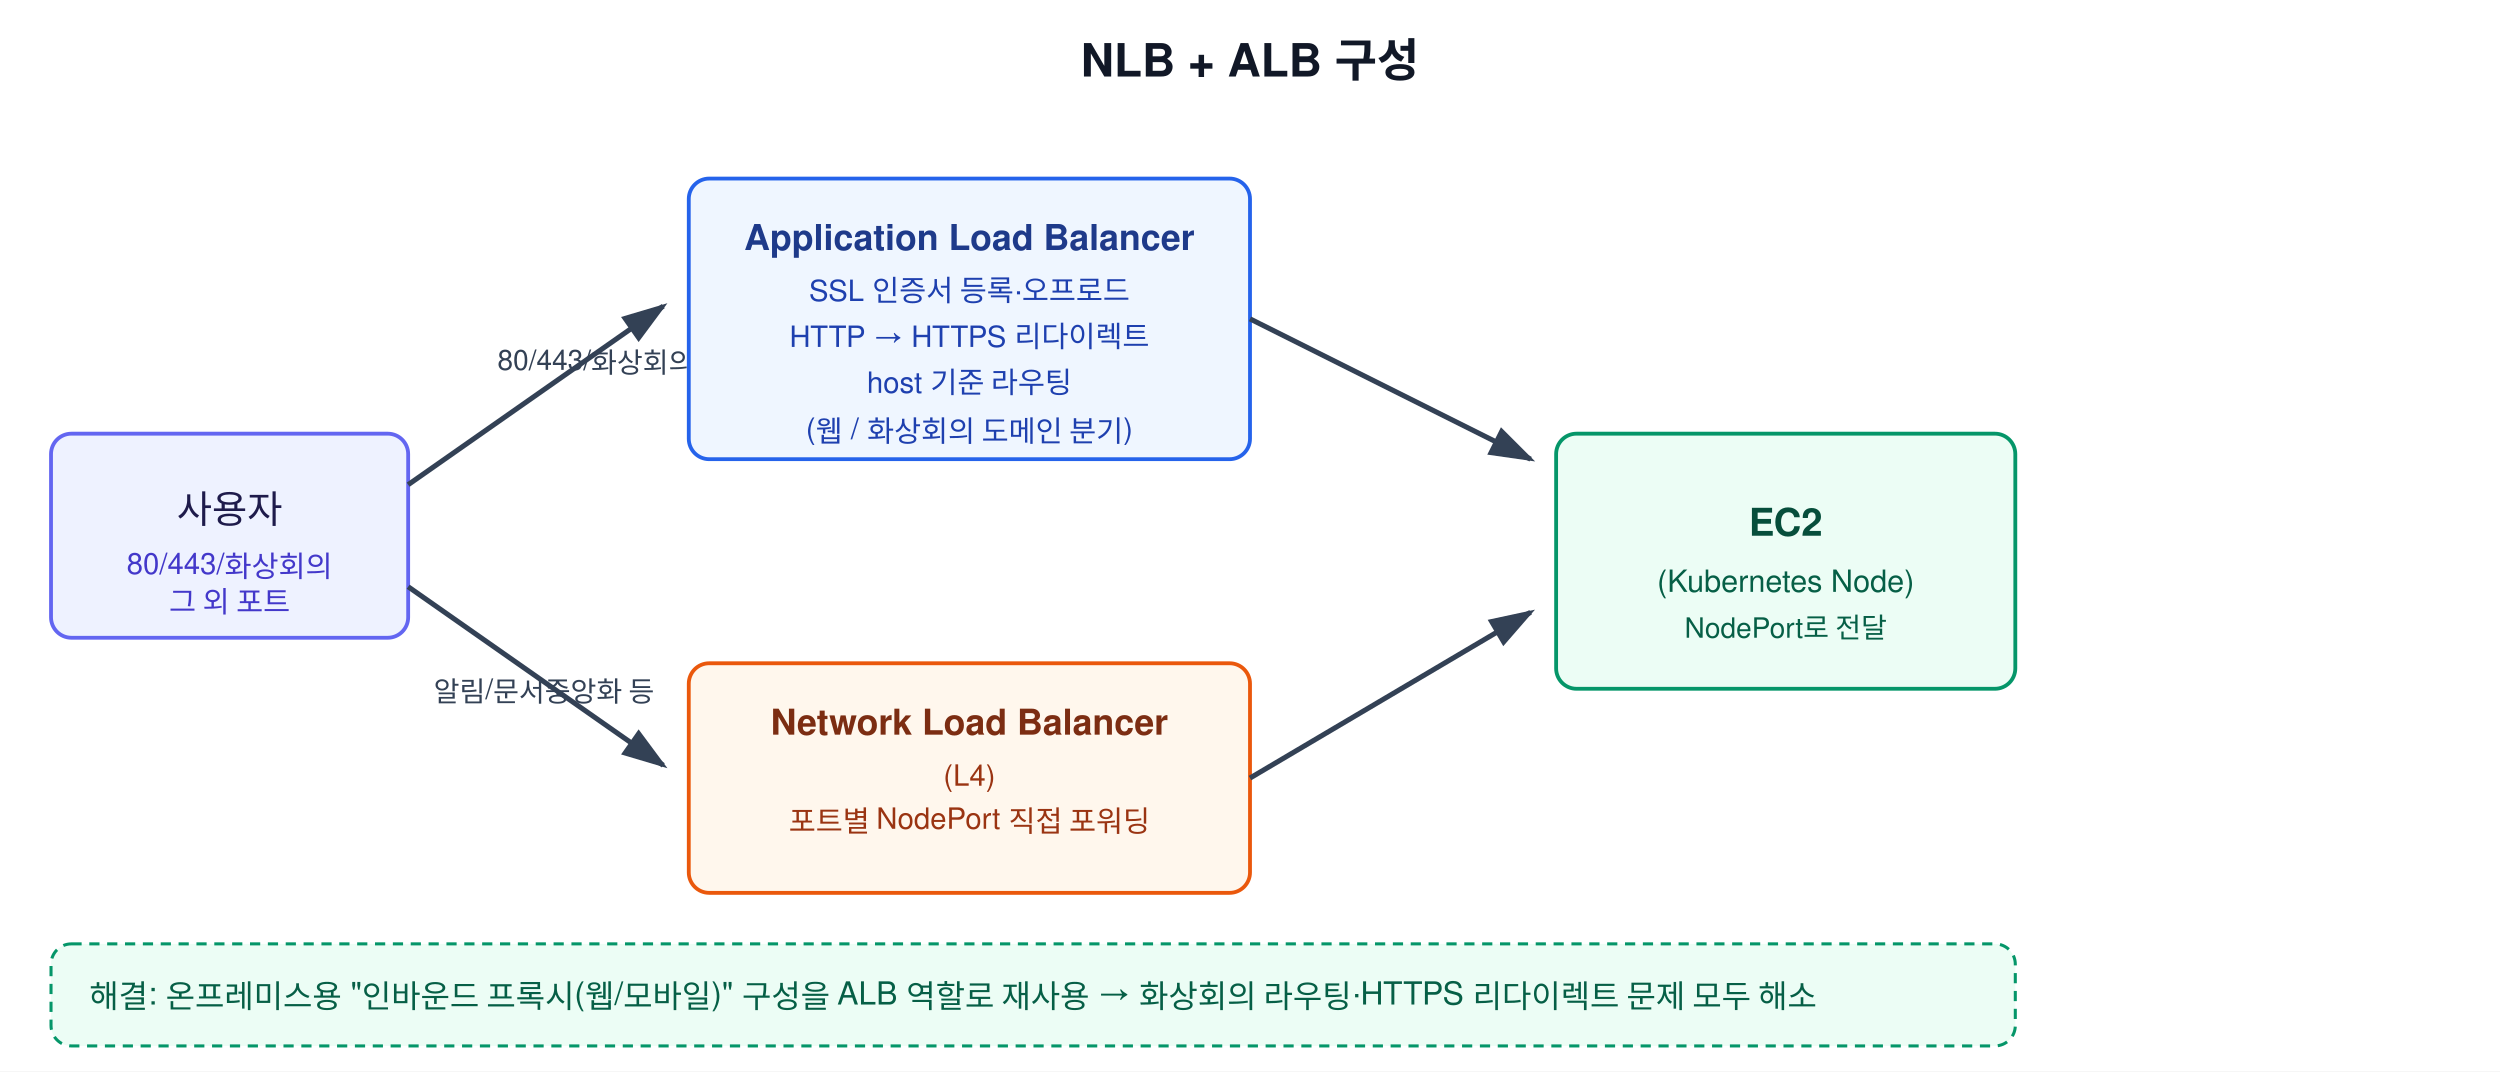
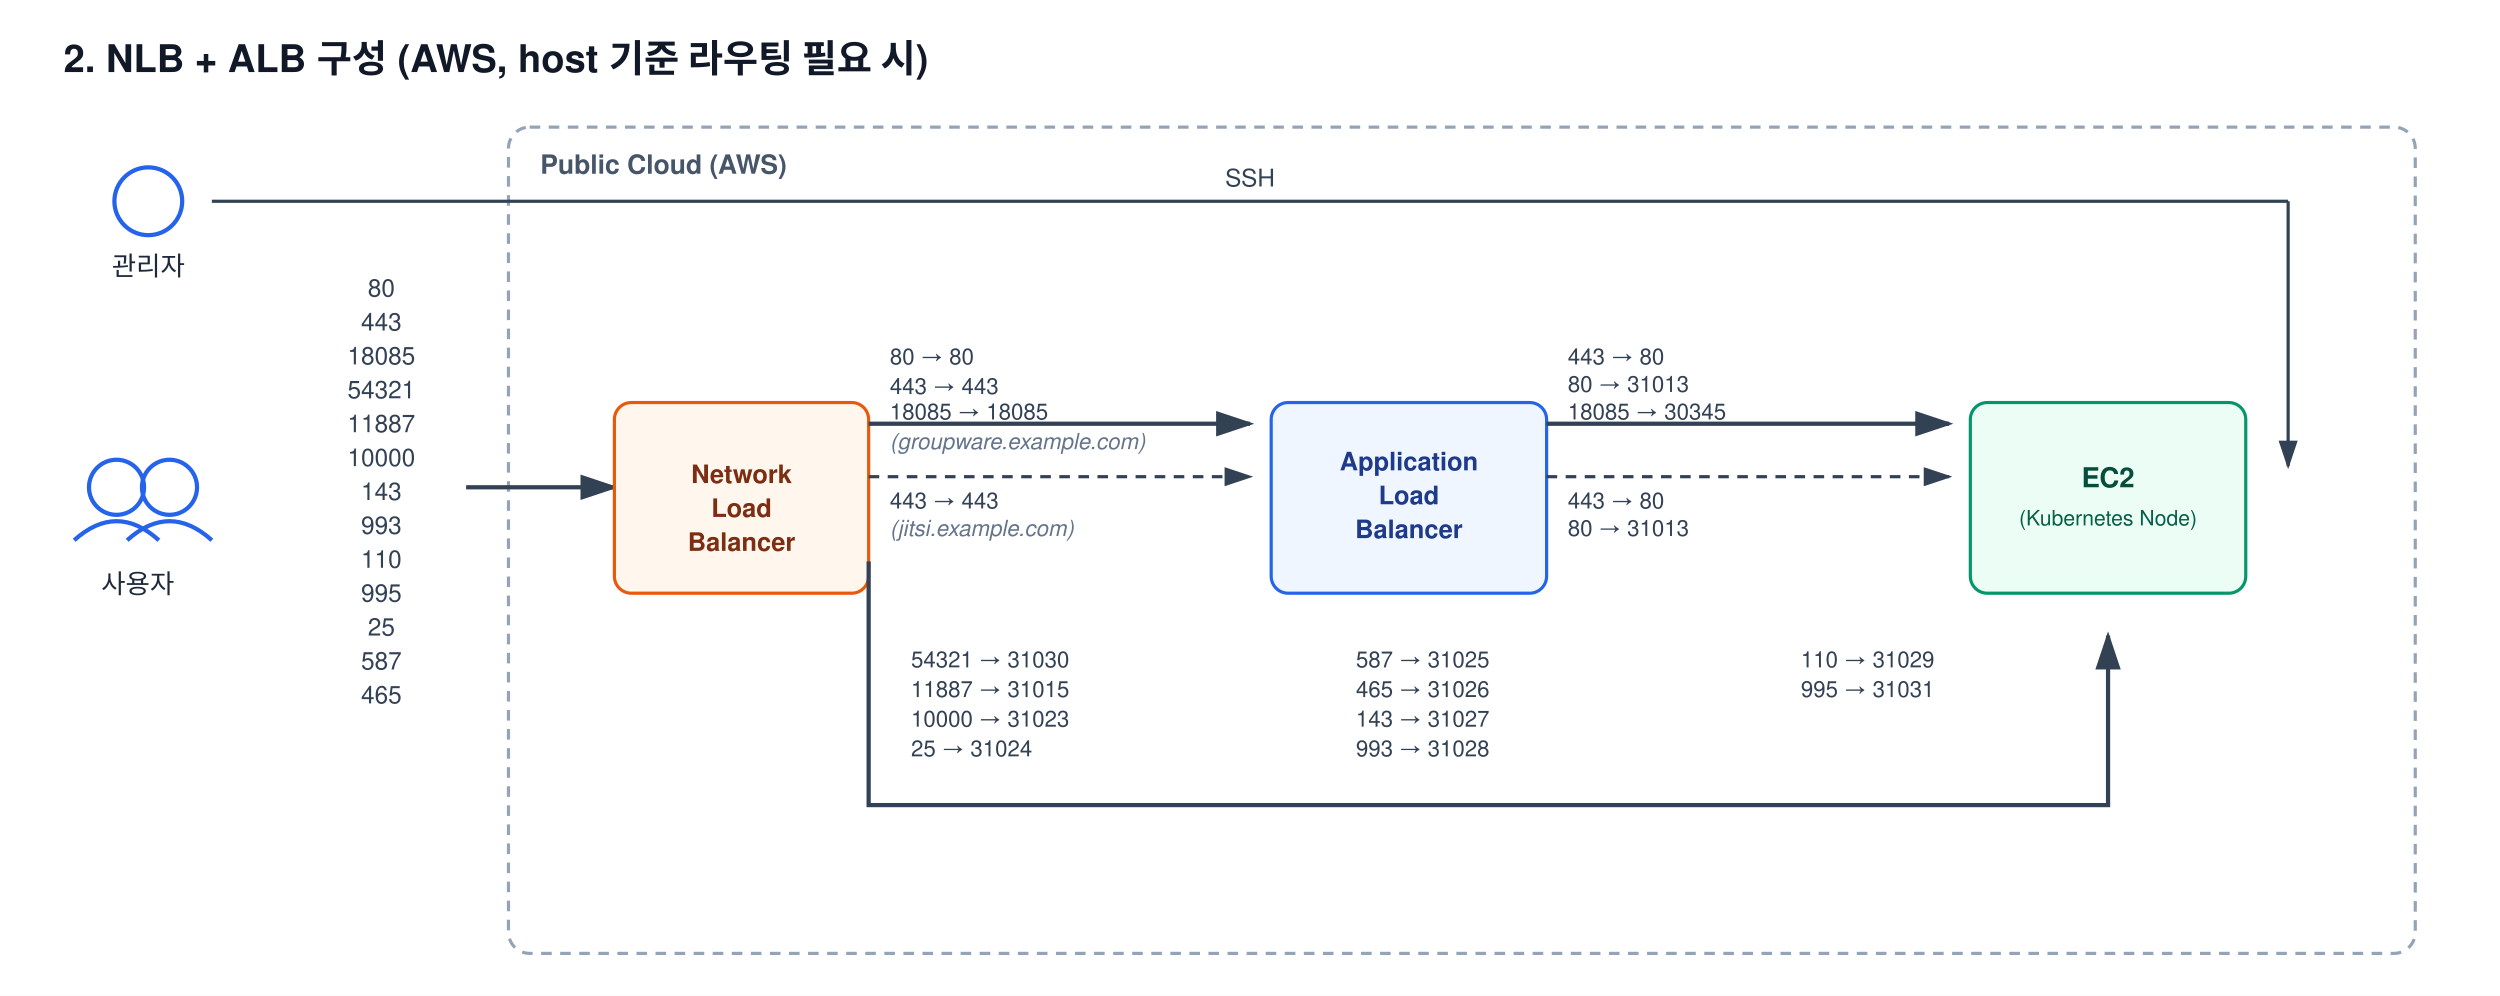
- <svg xmlns="http://www.w3.org/2000/svg" viewBox="0 0 980 420" font-family="'Segoe UI', Helvetica, Arial, sans-serif">
-   <rect width="980" height="420" fill="#ffffff" />
-   <text x="490" y="30" text-anchor="middle" font-size="18" font-weight="bold" fill="#111827">NLB + ALB 구성</text>
-   <rect x="20" y="170" width="140" height="80" rx="8" fill="#eef2ff" stroke="#6366f1" stroke-width="1.5" />
-   <text x="90" y="205" text-anchor="middle" font-size="15" fill="#1e1b4b">사용자</text>
-   <text x="90" y="225" text-anchor="middle" font-size="11.5" fill="#4338ca">80/443/화상회의</text>
-   <text x="90" y="240" text-anchor="middle" font-size="11.5" fill="#4338ca">그 외 포트</text>
-   <line x1="160" y1="190" x2="260" y2="120" stroke="#334155" stroke-width="2" marker-end="url(#arrow2)" />
-   <text x="195" y="145" font-size="11" fill="#334155">80/443/화상회의</text>
-   <rect x="270" y="70" width="220" height="110" rx="8" fill="#eff6ff" stroke="#2563eb" stroke-width="1.5" />
-   <text x="380" y="98" text-anchor="middle" font-size="14" font-weight="bold" fill="#1e3a8a">Application Load Balancer</text>
-   <text x="380" y="118" text-anchor="middle" font-size="11.5" fill="#1e40af">SSL 인증서 등록·오프로드</text>
-   <text x="380" y="136" text-anchor="middle" font-size="11.5" fill="#1e40af">HTTP → HTTPS 리다이렉트</text>
-   <text x="380" y="154" text-anchor="middle" font-size="11.5" fill="#1e40af">host 기준 라우팅</text>
-   <text x="380" y="172" text-anchor="middle" font-size="11.5" fill="#1e40af">(웹 / 화상회의 도메인 분기)</text>
-   <line x1="490" y1="125" x2="600" y2="180" stroke="#334155" stroke-width="2" marker-end="url(#arrow2)" />
-   <line x1="160" y1="230" x2="260" y2="300" stroke="#334155" stroke-width="2" marker-end="url(#arrow2)" />
-   <text x="170" y="275" font-size="11" fill="#334155">알림/문서중앙화 등</text>
-   <rect x="270" y="260" width="220" height="90" rx="8" fill="#fff7ed" stroke="#ea580c" stroke-width="1.5" />
-   <text x="380" y="288" text-anchor="middle" font-size="14" font-weight="bold" fill="#7c2d12">Network Load Balancer</text>
-   <text x="380" y="308" text-anchor="middle" font-size="11.5" fill="#9a3412">(L4)</text>
-   <text x="380" y="326" text-anchor="middle" font-size="11.5" fill="#9a3412">포트별 NodePort 직접 포워딩</text>
-   <line x1="490" y1="305" x2="600" y2="240" stroke="#334155" stroke-width="2" marker-end="url(#arrow2)" />
-   <rect x="610" y="170" width="180" height="100" rx="8" fill="#ecfdf5" stroke="#059669" stroke-width="1.5" />
-   <text x="700" y="210" text-anchor="middle" font-size="15" font-weight="bold" fill="#064e3b">EC2</text>
-   <text x="700" y="232" text-anchor="middle" font-size="12" fill="#065f46">(Kubernetes Node)</text>
-   <text x="700" y="250" text-anchor="middle" font-size="11" fill="#065f46">NodePort로 전달</text>
-   <rect x="20" y="370" width="770" height="40" rx="8" fill="#ecfdf5" stroke="#059669" stroke-width="1.2" stroke-dasharray="4 3" />
-   <text x="35" y="395" font-size="12.5" fill="#065f46">해결: 온프레미스용 "인바운드 프록시(웹/모바일)" 구성을 ALB 역할로 재사용 → 화상회의 라우팅·HTTPS 리다이렉트 문제 모두 해소</text>
+ <svg xmlns="http://www.w3.org/2000/svg" viewBox="0 0 1180 470" font-family="'Segoe UI', Helvetica, Arial, sans-serif">
+   <rect width="1180" height="470" fill="#ffffff" />
+   <text x="30" y="34" font-size="18" font-weight="bold" fill="#111827">2. NLB + ALB 구성 (AWS, host 기준 라우팅 필요 시)</text>
+   <rect x="240" y="60" width="900" height="390" rx="10" fill="#ffffff" stroke="#94a3b8" stroke-width="1.5" stroke-dasharray="5 4" />
+   <text x="255" y="82" font-size="12.5" font-weight="bold" fill="#475569">Public Cloud (AWS)</text>
+   <circle cx="70" cy="95" r="16" fill="none" stroke="#2563eb" stroke-width="2" />
+   <text x="70" y="130" text-anchor="middle" font-size="12.5" fill="#1e293b">관리자</text>
+   <line x1="100" y1="95" x2="1080" y2="95" stroke="#334155" stroke-width="1.5" />
+   <text x="590" y="88" text-anchor="middle" font-size="11.5" fill="#334155">SSH</text>
+   <line x1="1080" y1="95" x2="1080" y2="220" stroke="#334155" stroke-width="1.5" marker-end="url(#a2)" />
+   <circle cx="55" cy="230" r="13" fill="none" stroke="#2563eb" stroke-width="2" />
+   <path d="M35,255 q20,-18 40,0" fill="none" stroke="#2563eb" stroke-width="2" />
+   <circle cx="80" cy="230" r="13" fill="none" stroke="#2563eb" stroke-width="2" />
+   <path d="M60,255 q20,-18 40,0" fill="none" stroke="#2563eb" stroke-width="2" />
+   <text x="65" y="280" text-anchor="middle" font-size="12.5" fill="#1e293b">사용자</text>
+   <g font-size="11.5" fill="#334155" text-anchor="middle">
+     <text x="180" y="140">80</text>
+     <text x="180" y="156">443</text>
+     <text x="180" y="172">18085</text>
+     <text x="180" y="188">54321</text>
+     <text x="180" y="204">11887</text>
+     <text x="180" y="220">10000</text>
+     <text x="180" y="236">143</text>
+     <text x="180" y="252">993</text>
+     <text x="180" y="268">110</text>
+     <text x="180" y="284">995</text>
+     <text x="180" y="300">25</text>
+     <text x="180" y="316">587</text>
+     <text x="180" y="332">465</text>
+   </g>
+   <line x1="220" y1="230" x2="290" y2="230" stroke="#334155" stroke-width="2" marker-end="url(#a2)" />
+   <rect x="290" y="190" width="120" height="90" rx="8" fill="#fff7ed" stroke="#ea580c" stroke-width="1.5" />
+   <text x="350" y="228" text-anchor="middle" font-size="12" font-weight="bold" fill="#7c2d12">Network</text>
+   <text x="350" y="244" text-anchor="middle" font-size="12" font-weight="bold" fill="#7c2d12">Load</text>
+   <text x="350" y="260" text-anchor="middle" font-size="12" font-weight="bold" fill="#7c2d12">Balancer</text>
+   <line x1="410" y1="200" x2="590" y2="200" stroke="#334155" stroke-width="2" marker-end="url(#a2)" />
+   <g font-size="10.5" fill="#334155">
+     <text x="420" y="172">80 → 80</text>
+     <text x="420" y="186">443 → 443</text>
+     <text x="420" y="198">18085 → 18085</text>
+     <text x="420" y="212" font-style="italic" fill="#64748b">(groupware.example.com)</text>
+   </g>
+   <line x1="410" y1="225" x2="590" y2="225" stroke="#334155" stroke-width="1.5" stroke-dasharray="5 4" marker-end="url(#a2)" />
+   <g font-size="10.5" fill="#334155">
+     <text x="420" y="240">443 → 443</text>
+     <text x="420" y="253" font-style="italic" fill="#64748b">(jitsi.example.com)</text>
+   </g>
+   <rect x="600" y="190" width="130" height="90" rx="8" fill="#eff6ff" stroke="#2563eb" stroke-width="1.5" />
+   <text x="665" y="222" text-anchor="middle" font-size="12" font-weight="bold" fill="#1e3a8a">Application</text>
+   <text x="665" y="238" text-anchor="middle" font-size="12" font-weight="bold" fill="#1e3a8a">Load</text>
+   <text x="665" y="254" text-anchor="middle" font-size="12" font-weight="bold" fill="#1e3a8a">Balancer</text>
+   <line x1="730" y1="200" x2="920" y2="200" stroke="#334155" stroke-width="2" marker-end="url(#a2)" />
+   <g font-size="10.5" fill="#334155">
+     <text x="740" y="172">443 → 80</text>
+     <text x="740" y="185">80 → 31013</text>
+     <text x="740" y="198">18085 → 30345</text>
+   </g>
+   <line x1="730" y1="225" x2="920" y2="225" stroke="#334155" stroke-width="1.5" stroke-dasharray="5 4" marker-end="url(#a2)" />
+   <g font-size="10.5" fill="#334155">
+     <text x="740" y="240">443 → 80</text>
+     <text x="740" y="253">80 → 31013</text>
+   </g>
+   <path d="M410,265 L410,380 L995,380 L995,300" fill="none" stroke="#334155" stroke-width="2" marker-end="url(#a2)" />
+   <g font-size="10.5" fill="#334155">
+     <text x="430" y="315">54321 → 31030</text>
+     <text x="430" y="329">11887 → 31015</text>
+     <text x="430" y="343">10000 → 31023</text>
+     <text x="430" y="357">25 → 31024</text>
+     <text x="640" y="315">587 → 31025</text>
+     <text x="640" y="329">465 → 31026</text>
+     <text x="640" y="343">143 → 31027</text>
+     <text x="640" y="357">993 → 31028</text>
+     <text x="850" y="315">110 → 31029</text>
+     <text x="850" y="329">995 → 31031</text>
+   </g>
+   <rect x="930" y="190" width="130" height="90" rx="8" fill="#ecfdf5" stroke="#059669" stroke-width="1.5" />
+   <text x="995" y="230" text-anchor="middle" font-size="13" font-weight="bold" fill="#064e3b">EC2</text>
+   <text x="995" y="248" text-anchor="middle" font-size="10" fill="#065f46">(Kubernetes Node)</text>
  <defs>
-     <marker id="arrow2" markerWidth="10" markerHeight="10" refX="8" refY="3" orient="auto" markerUnits="strokeWidth">
+     <marker id="a2" markerWidth="10" markerHeight="10" refX="8" refY="3" orient="auto" markerUnits="strokeWidth">
      <path d="M0,0 L0,6 L9,3 z" fill="#334155" />
    </marker>
  </defs>
</svg>
